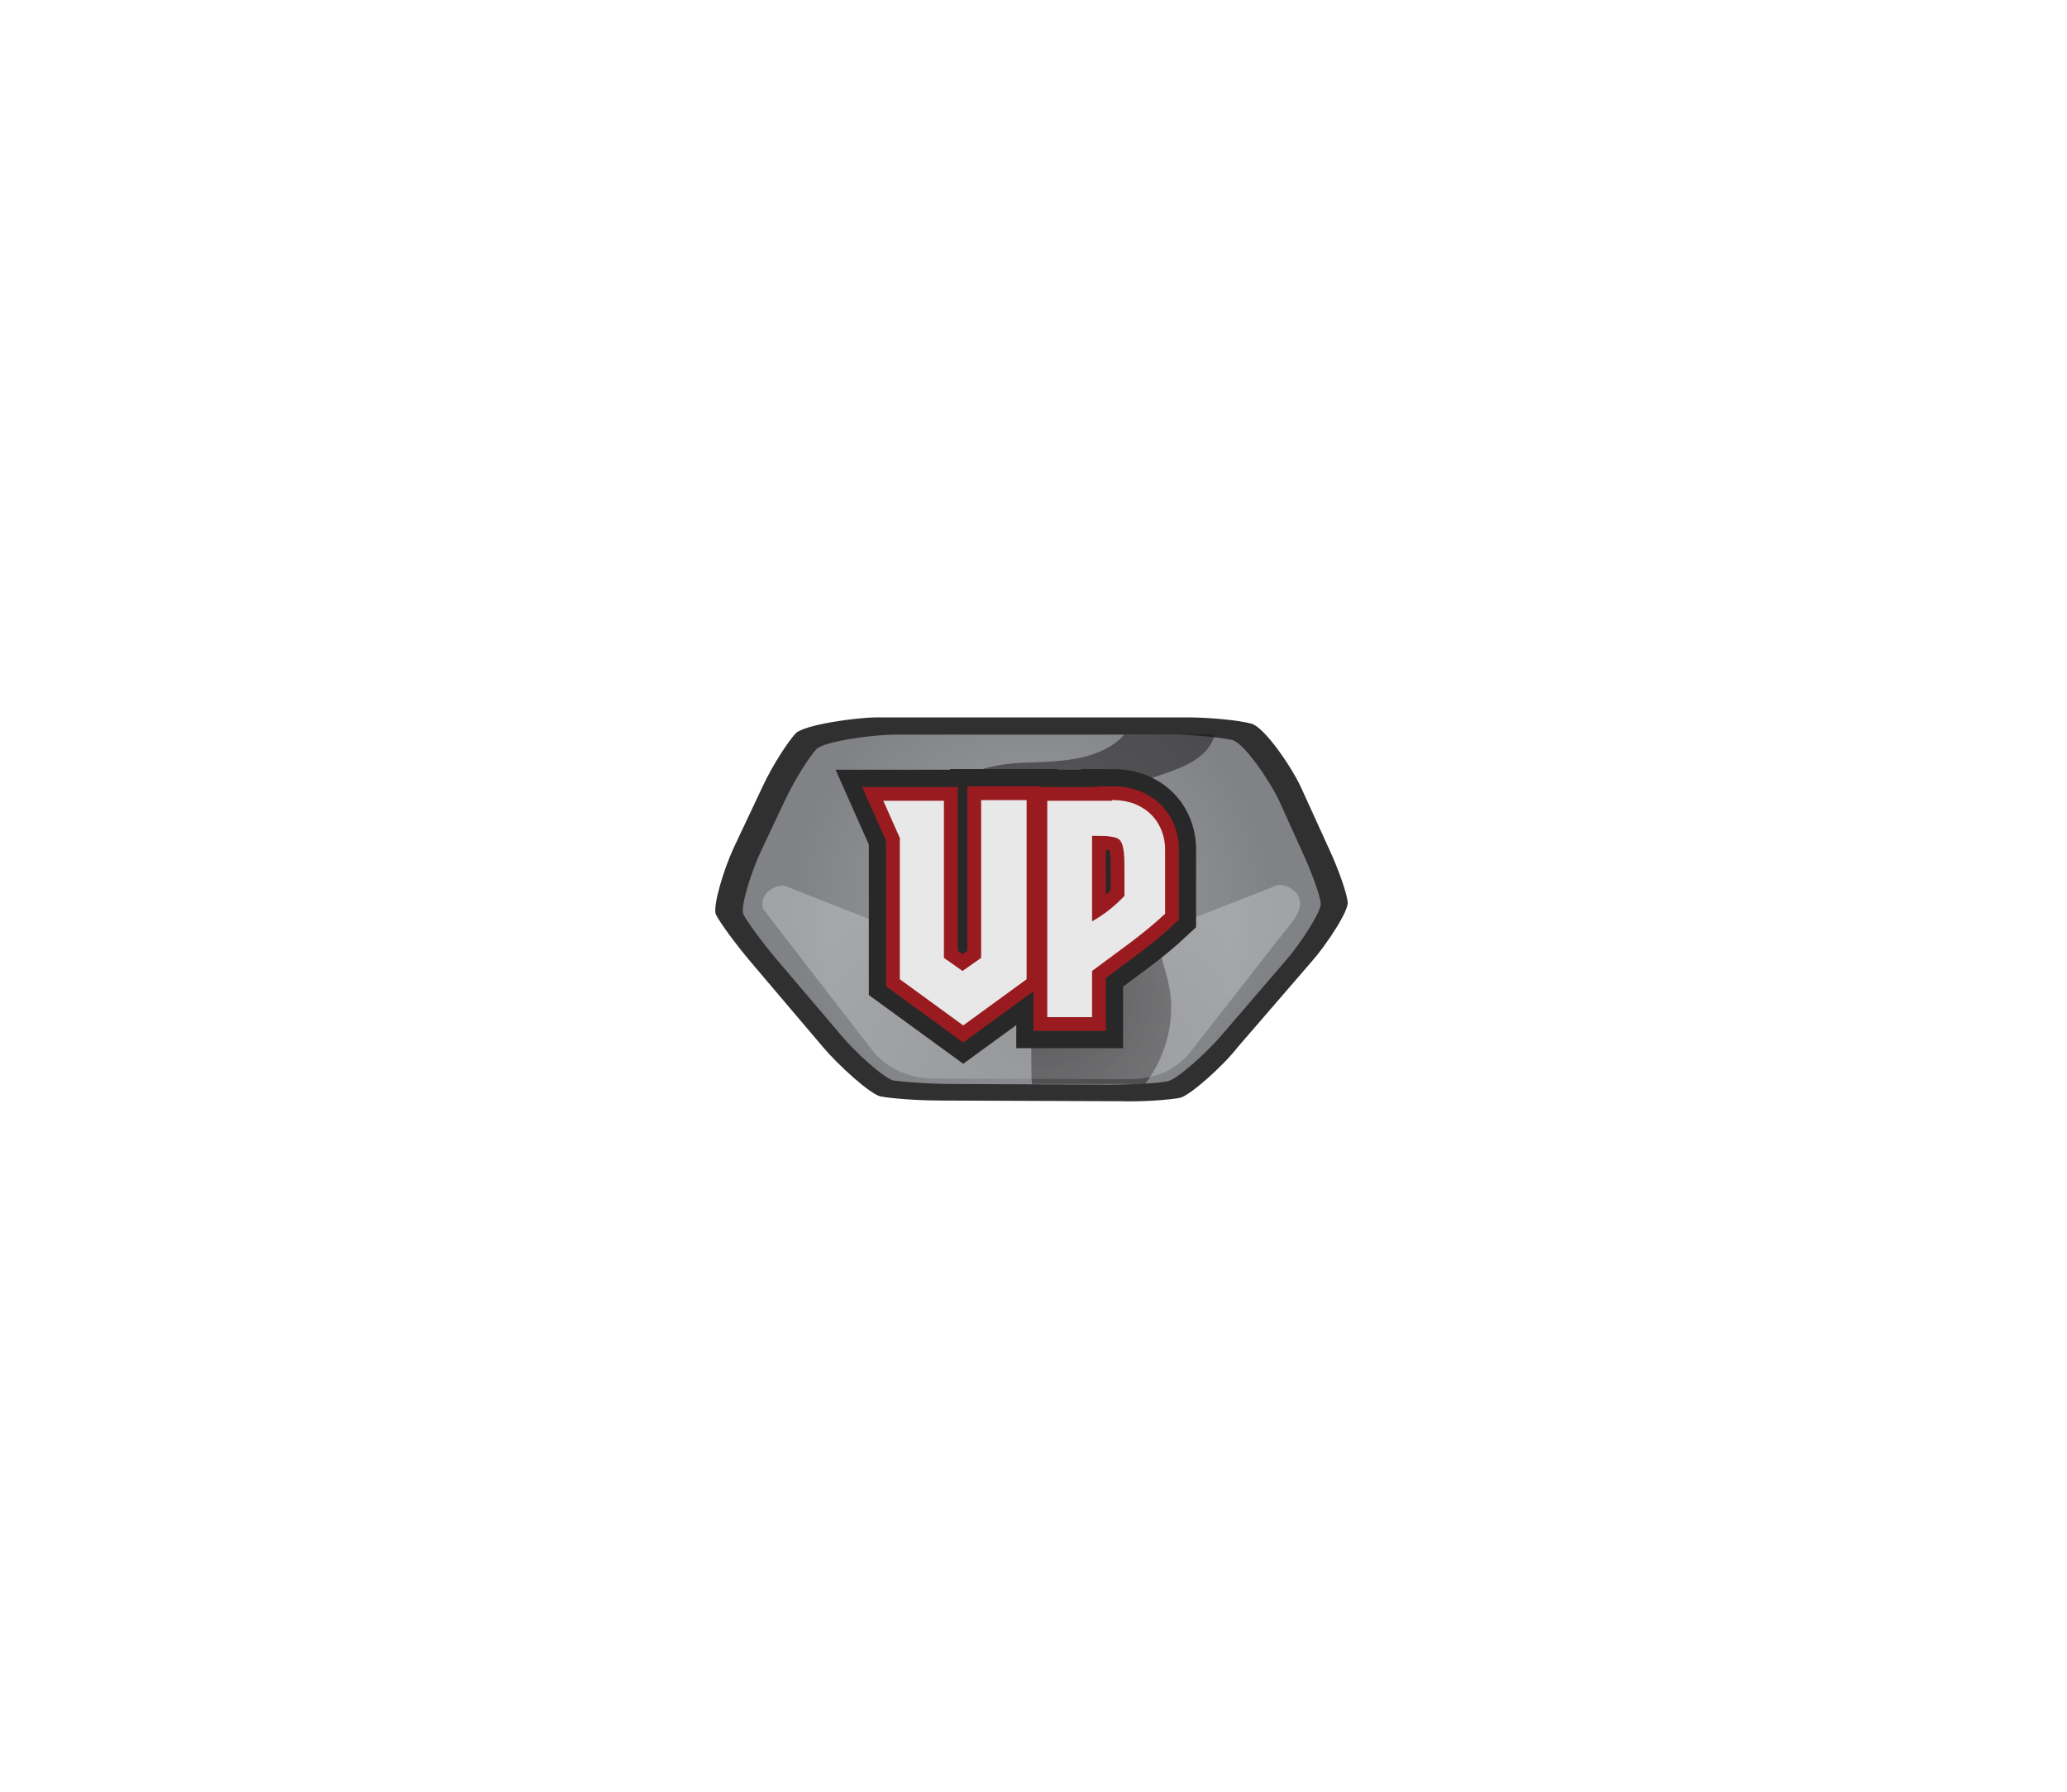
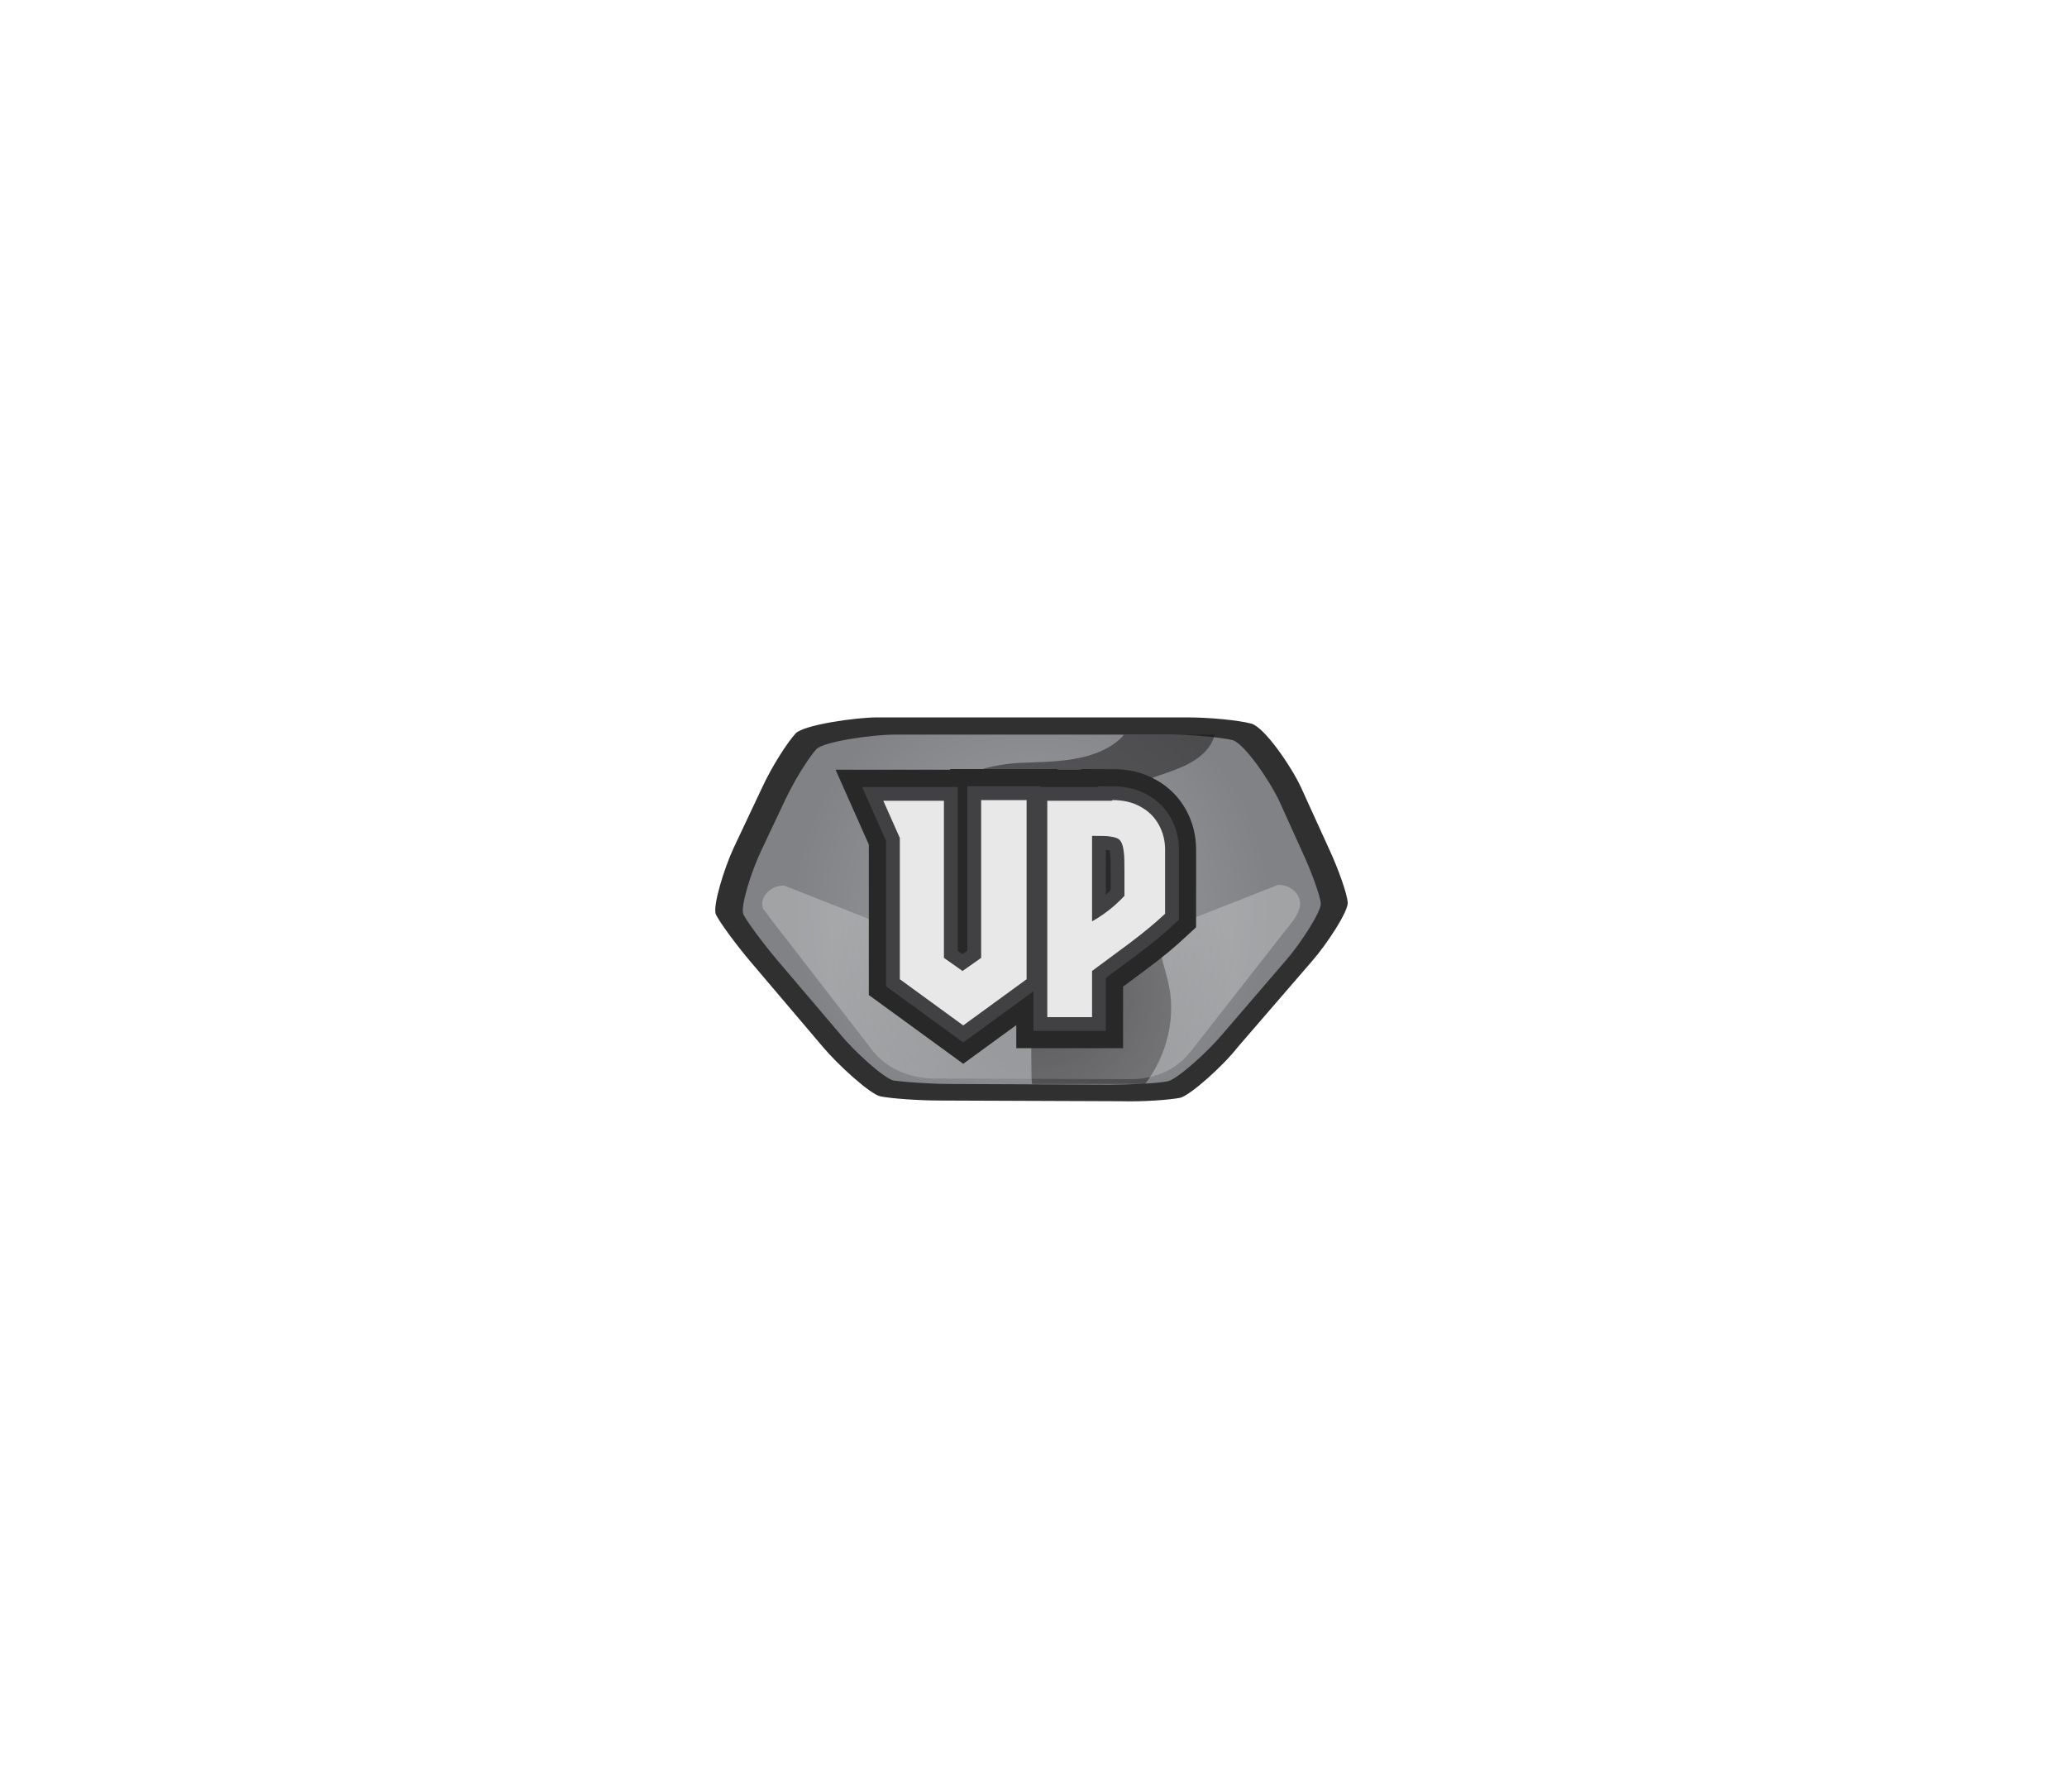
- <svg xmlns="http://www.w3.org/2000/svg" version="1.0" id="圖層_1" x="0" y="0" width="300" height="260" style="enable-background:new 0 0 300 260" xml:space="preserve">
-   <style>.st4,.st5{fill:none;stroke:#282828;stroke-width:9;stroke-miterlimit:10}.st5{stroke:#9a1b1f;stroke-width:4}.st6{fill:#e8e8e8}.st9{font-family:'EvilEmpire'}.st10{font-size:47.352px}</style>
+ <svg xmlns="http://www.w3.org/2000/svg" version="1.0" id="圖層_1" x="0px" y="0px" width="300px" height="260px" viewBox="0 0 300 260" style="enable-background:new 0 0 300 260;" xml:space="preserve">
+   <style type="text/css">
+ 	.st0{fill:#303030;}
+ 	.st1{fill:url(#XMLID_16_);}
+ 	.st2{opacity:0.5;fill:#171617;}
+ 	.st3{opacity:0.5;fill:url(#XMLID_18_);fill-opacity:0.55;}
+ 	.st4{fill:none;stroke:#282828;stroke-width:9;stroke-miterlimit:10;}
+ 	.st5{fill:none;stroke:#414042;stroke-width:4;stroke-miterlimit:10;}
+ 	.st6{fill:#E8E8E8;}
+ 	.st7{display:none;}
+ 	.st8{display:inline;fill:none;stroke:#282828;stroke-width:6;stroke-miterlimit:10;}
+ 	.st9{font-family:'EvilEmpire';}
+ 	.st10{font-size:47.352px;}
+ 	.st11{display:inline;fill:none;stroke:#9A1B1F;stroke-miterlimit:10;}
+ 	.st12{display:inline;fill:#E8E8E8;}
+ </style>
  <g id="cannon">
    <g id="tureel">
      <g id="XMLID_341_">
-         <path id="XMLID_82_" d="M171.3 159.3c-1.5.3-5.4.6-8.7.5l-26.1-.1c-3.3 0-7.2-.3-8.7-.6s-6.2-4.6-8.3-7.1l-10.7-12.6c-2.1-2.5-4.3-5.5-4.9-6.7-.5-1.2 1.2-6.7 2.6-9.7l4.2-8.9c1.4-3 3.6-6.4 4.8-7.7 1.2-1.2 8.6-2.3 11.9-2.3h44.8c3.3 0 7.5.4 9.4.9s5.8 6.2 7.2 9.2l4.1 9c1.4 3 2.6 6.5 2.7 7.7.2 1.2-3 6.1-5.2 8.6L179.6 152c-2.1 2.7-6.8 6.9-8.3 7.3z" style="fill:#303030" />
+         <path id="XMLID_82_" class="st0" d="M171.3,159.3c-1.5,0.3-5.4,0.6-8.7,0.5l-26.1-0.1c-3.3,0-7.2-0.3-8.7-0.6s-6.2-4.6-8.3-7.1     l-10.7-12.6c-2.1-2.5-4.3-5.5-4.9-6.7c-0.5-1.2,1.2-6.7,2.6-9.7l4.2-8.9c1.4-3,3.6-6.4,4.8-7.7c1.2-1.2,8.6-2.3,11.9-2.3h44.8     c3.3,0,7.5,0.4,9.4,0.9s5.8,6.2,7.2,9.2l4.1,9c1.4,3,2.6,6.5,2.7,7.7c0.2,1.2-3,6.1-5.2,8.6l-10.8,12.5     C177.5,154.7,172.8,158.9,171.3,159.3z" />
      </g>
      <g id="XMLID_6_">
        <radialGradient id="XMLID_16_" cx="149.778" cy="132.013" r="34.71" gradientUnits="userSpaceOnUse">
-           <stop offset="0" style="stop-color:#9fa1a4" />
+           <stop offset="0" style="stop-color:#9FA1A4" />
          <stop offset="1" style="stop-color:#808285" />
        </radialGradient>
-         <path id="XMLID_17_" d="M169.5 156.9c-1.4.3-5.2.5-8.5.5l-22.8-.1c-3.3 0-7.1-.3-8.5-.5-1.4-.3-5.8-4.3-7.9-6.9l-9.1-10.7c-2.1-2.5-4.3-5.5-4.8-6.5-.5-1.1 1.2-6.4 2.6-9.3l3.4-7.2c1.4-3 3.5-6.3 4.6-7.5 1.1-1.1 8.1-2.1 11.4-2.1h39.9c3.3 0 7.4.4 9.1.8 1.7.5 5.4 5.9 6.8 8.9l3.3 7.3c1.4 3 2.6 6.4 2.7 7.5s-2.9 5.8-5.1 8.3l-9.2 10.7c-2.1 2.5-6.5 6.5-7.9 6.8z" style="fill:url(#XMLID_16_)" />
+         <path id="XMLID_17_" class="st1" d="M169.5,156.9c-1.4,0.3-5.2,0.5-8.5,0.5l-22.8-0.1c-3.3,0-7.1-0.3-8.5-0.5     c-1.4-0.3-5.8-4.3-7.9-6.9l-9.1-10.7c-2.1-2.5-4.3-5.5-4.8-6.5c-0.5-1.1,1.2-6.4,2.6-9.3l3.4-7.2c1.4-3,3.5-6.3,4.6-7.5     c1.1-1.1,8.1-2.1,11.4-2.1h39.9c3.3,0,7.4,0.4,9.1,0.8c1.7,0.5,5.4,5.9,6.8,8.9l3.3,7.3c1.4,3,2.6,6.4,2.7,7.5s-2.9,5.8-5.1,8.3     l-9.2,10.7C175.3,152.6,170.9,156.6,169.5,156.9z" />
      </g>
      <g id="Calque_33">
-         <path id="XMLID_33_" d="M163.6 114.7c2.1-1.6 4.8-2.1 7.2-3.1 2.4-.9 4.9-2.5 5.5-5h-13.2c-.1.2-.3.4-.5.6-3.8 3.4-9.5 3.3-14.6 3.5-5.1.3-11.1 2-12.7 6.9-.7 2.3-.7 5.4-3 6.2-.6.2-1.4.2-2 .3-3.6.7-4.4 5.9-2.2 8.8 2.2 2.9 6 4 9.5 4.8 3.5.9 7.3 1.8 9.6 4.6 2.9 3.5 2.4 8.5 2.5 13.1 0 .6 0 1.3.1 1.9h16.4c3.2-4.2 4.6-9.8 3.3-15-.8-3.3-2.5-7.2-.1-9.7.5-.6 1.2-.9 1.7-1.5 1.7-1.7 1.5-5-.5-6.5-2.5-1.9-6.6-.8-8.6-3.2-1.7-1.8-.5-5.1 1.6-6.7z" style="opacity:.5;fill:#171617" />
+         <path id="XMLID_33_" class="st2" d="M163.6,114.7c2.1-1.6,4.8-2.1,7.2-3.1c2.4-0.9,4.9-2.5,5.5-5c-0.2,0-0.3,0-0.5,0h-12.7     c-0.1,0.2-0.3,0.4-0.5,0.6c-3.8,3.4-9.5,3.3-14.6,3.5c-5.1,0.3-11.1,2-12.7,6.9c-0.7,2.3-0.7,5.4-3,6.2c-0.6,0.2-1.4,0.2-2,0.3     c-3.6,0.7-4.4,5.9-2.2,8.8c2.2,2.9,6,4,9.5,4.8c3.5,0.9,7.3,1.8,9.6,4.6c2.9,3.5,2.4,8.5,2.5,13.1c0,0.6,0,1.3,0.1,1.9l16.4,0     c3.2-4.2,4.6-9.8,3.3-15c-0.8-3.3-2.5-7.2-0.1-9.7c0.5-0.6,1.2-0.9,1.7-1.5c1.7-1.7,1.5-5-0.5-6.5c-2.5-1.9-6.6-0.8-8.6-3.2     C160.3,119.6,161.5,116.3,163.6,114.7z" />
      </g>
      <radialGradient id="XMLID_18_" cx="149.786" cy="142.447" r="29.324" gradientUnits="userSpaceOnUse">
-         <stop offset="0" style="stop-color:#fff;stop-opacity:0" />
-         <stop offset=".636" style="stop-color:#fff;stop-opacity:.651" />
-         <stop offset="1" style="stop-color:#fff;stop-opacity:.95" />
+         <stop offset="1.076729e-007" style="stop-color:#FFFFFF;stop-opacity:0" />
+         <stop offset="0.636" style="stop-color:#FFFFFF;stop-opacity:0.651" />
+         <stop offset="1" style="stop-color:#FFFFFF;stop-opacity:0.95" />
      </radialGradient>
-       <path id="XMLID_210_" d="m111.9 133.4 14.7 19c1.9 2.5 5.2 4 8.6 4.1l29 .1c3.5 0 6.7-1.5 8.6-4l14.8-18.9c.5-.6.8-1.3 1-1.9.5-1.7-1-3.4-3.1-3.4l-30 11.8c-3.9 1.5-8.1 1.5-12 0l-29.7-11.7c-2.1 0-3.7 1.8-3 3.5.4.3.7.9 1.1 1.4z" style="opacity:.5;fill:url(#XMLID_18_);fill-opacity:.55" />
+       <path id="XMLID_210_" class="st3" d="M111.9,133.4l14.7,19c1.9,2.5,5.2,4,8.6,4.1l29,0.1c3.5,0,6.7-1.5,8.6-4l14.8-18.9    c0.5-0.6,0.8-1.3,1-1.9c0.5-1.7-1-3.4-3.1-3.4l-30,11.8c-3.9,1.5-8.1,1.5-12,0l-29.7-11.7c-2.1,0-3.7,1.8-3,3.5    C111.2,132.3,111.5,132.9,111.9,133.4z" />
    </g>
  </g>
  <g id="Layer_5">
    <g id="XMLID_22_">
-       <path id="XMLID_23_" class="st4" d="M142.5 116.1h6.5v26l-9.2 6.7-9.2-6.7v-20.5l-2.4-5.4h8.8V139l2.7 1.9 2.7-1.9v-22.9z" />
-       <path id="XMLID_25_" class="st4" d="M161.4 116.1c1.6 0 3 .3 4.2 1 1.1.6 2 1.5 2.6 2.6.6 1.1.9 2.3.9 3.6v9.3c-1.5 1.4-3.2 2.8-5.2 4.3s-3.8 2.8-5.4 4v6.7H152v-31.4h9.4zm1.8 13.9v-3.4c0-1.3 0-2.3-.1-3s-.2-1.2-.5-1.6-.8-.5-1.4-.6c-.5-.1-1.3-.1-2.2-.1h-.5v12.4c1.6-.9 3.2-2.1 4.7-3.7z" />
+       <path id="XMLID_23_" class="st4" d="M142.5,116.1h6.5v26l-9.2,6.7l-9.2-6.7v-20.5l-2.4-5.4h8.8v22.8l2.7,1.9l2.7-1.9V116.1z" />
+       <path id="XMLID_25_" class="st4" d="M161.4,116.1c1.6,0,3,0.3,4.2,1c1.1,0.6,2,1.5,2.6,2.6c0.6,1.1,0.9,2.3,0.9,3.6v9.3    c-1.5,1.4-3.2,2.8-5.2,4.3c-2,1.5-3.8,2.8-5.4,4v6.7h-6.5v-31.4H161.4z M163.2,130v-3.4c0-1.3,0-2.3-0.1-3s-0.2-1.2-0.5-1.6    s-0.8-0.5-1.4-0.6c-0.5-0.1-1.3-0.1-2.2-0.1h-0.5v12.4C160.1,132.8,161.7,131.6,163.2,130z" />
    </g>
    <g id="XMLID_12_">
-       <path id="XMLID_13_" class="st5" d="M142.5 116.1h6.5v26l-9.2 6.7-9.2-6.7v-20.5l-2.4-5.4h8.8V139l2.7 1.9 2.7-1.9v-22.9z" />
-       <path id="XMLID_19_" class="st5" d="M161.4 116.1c1.6 0 3 .3 4.2 1 1.1.6 2 1.5 2.6 2.6.6 1.1.9 2.3.9 3.6v9.3c-1.5 1.4-3.2 2.8-5.2 4.3s-3.8 2.8-5.4 4v6.7H152v-31.4h9.4zm1.8 13.9v-3.4c0-1.3 0-2.3-.1-3s-.2-1.2-.5-1.6-.8-.5-1.4-.6c-.5-.1-1.3-.1-2.2-.1h-.5v12.4c1.6-.9 3.2-2.1 4.7-3.7z" />
+       <path id="XMLID_13_" class="st5" d="M142.5,116.1h6.5v26l-9.2,6.7l-9.2-6.7v-20.5l-2.4-5.4h8.8v22.8l2.7,1.9l2.7-1.9V116.1z" />
+       <path id="XMLID_19_" class="st5" d="M161.4,116.1c1.6,0,3,0.3,4.2,1c1.1,0.6,2,1.5,2.6,2.6c0.6,1.1,0.9,2.3,0.9,3.6v9.3    c-1.5,1.4-3.2,2.8-5.2,4.3c-2,1.5-3.8,2.8-5.4,4v6.7h-6.5v-31.4H161.4z M163.2,130v-3.4c0-1.3,0-2.3-0.1-3s-0.2-1.2-0.5-1.6    s-0.8-0.5-1.4-0.6c-0.5-0.1-1.3-0.1-2.2-0.1h-0.5v12.4C160.1,132.8,161.7,131.6,163.2,130z" />
    </g>
    <g id="XMLID_4_">
-       <path id="XMLID_5_" class="st6" d="M142.5 116.1h6.5v26l-9.2 6.7-9.2-6.7v-20.5l-2.4-5.4h8.8V139l2.7 1.9 2.7-1.9v-22.9z" />
-       <path id="XMLID_8_" class="st6" d="M161.4 116.1c1.6 0 3 .3 4.2 1 1.1.6 2 1.5 2.6 2.6.6 1.1.9 2.3.9 3.6v9.3c-1.5 1.4-3.2 2.8-5.2 4.3s-3.8 2.8-5.4 4v6.7H152v-31.4h9.4zm1.8 13.9v-3.4c0-1.3 0-2.3-.1-3s-.2-1.2-.5-1.6-.8-.5-1.4-.6c-.5-.1-1.3-.1-2.2-.1h-.5v12.4c1.6-.9 3.2-2.1 4.7-3.7z" />
+       <path id="XMLID_5_" class="st6" d="M142.5,116.1h6.5v26l-9.2,6.7l-9.2-6.7v-20.5l-2.4-5.4h8.8v22.8l2.7,1.9l2.7-1.9V116.1z" />
+       <path id="XMLID_8_" class="st6" d="M161.4,116.1c1.6,0,3,0.3,4.2,1c1.1,0.6,2,1.5,2.6,2.6c0.6,1.1,0.9,2.3,0.9,3.6v9.3    c-1.5,1.4-3.2,2.8-5.2,4.3c-2,1.5-3.8,2.8-5.4,4v6.7h-6.5v-31.4H161.4z M163.2,130v-3.4c0-1.3,0-2.3-0.1-3s-0.2-1.2-0.5-1.6    s-0.8-0.5-1.4-0.6c-0.5-0.1-1.3-0.1-2.2-0.1h-0.5v12.4C160.1,132.8,161.7,131.6,163.2,130z" />
    </g>
  </g>
+   <g id="Layer_5_copy" class="st7">
+     <text id="XMLID_3_" transform="matrix(1 0 0 1 129.4336 148.2949)" class="st8 st9 st10">VP</text>
+     <text id="XMLID_2_" transform="matrix(1 0 0 1 129.4336 148.2949)" class="st11 st9 st10">VP</text>
+     <text id="XMLID_1_" transform="matrix(1 0 0 1 129.4336 148.2949)" class="st12 st9 st10">VP</text>
+   </g>
</svg>
